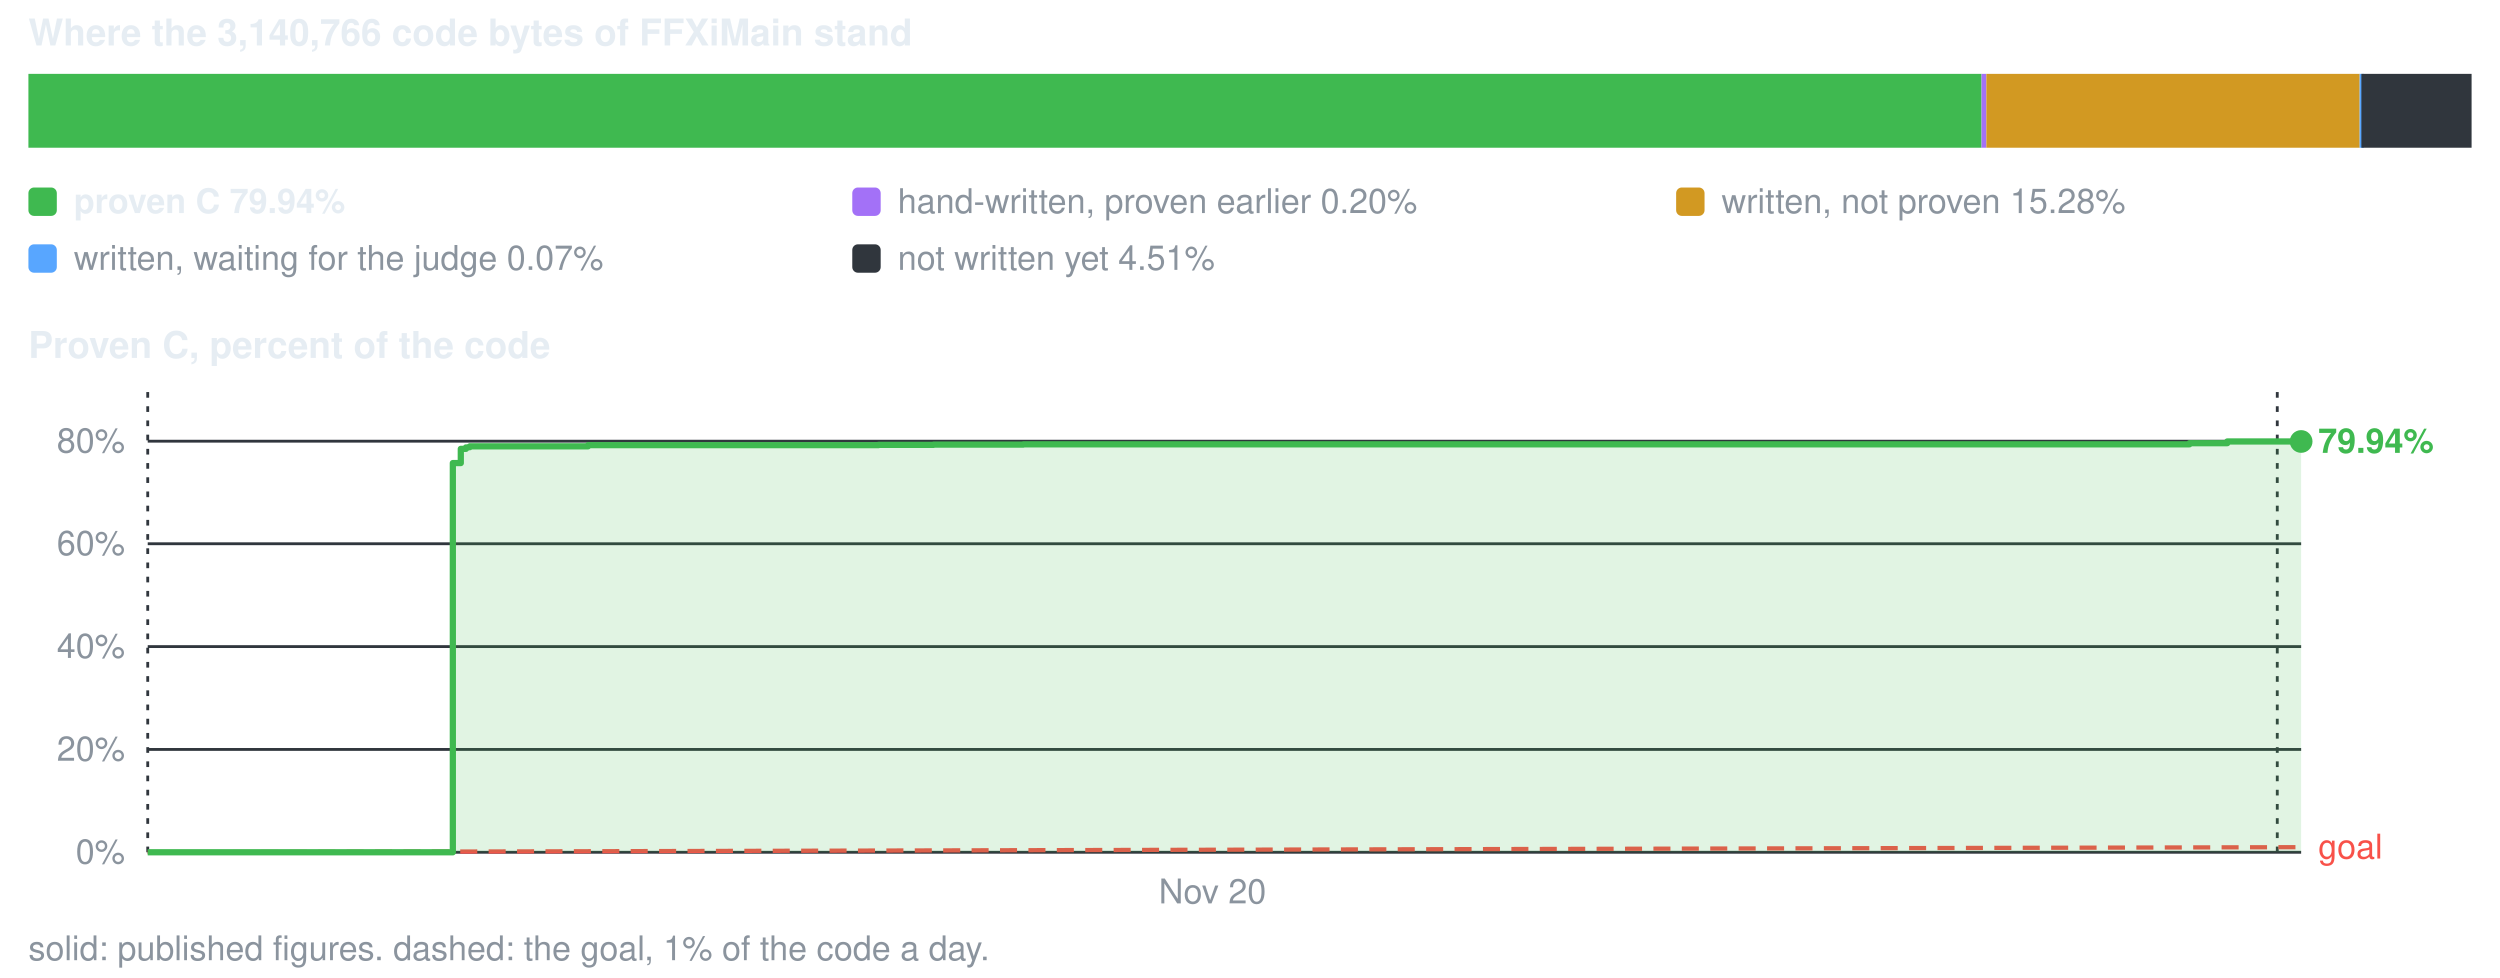
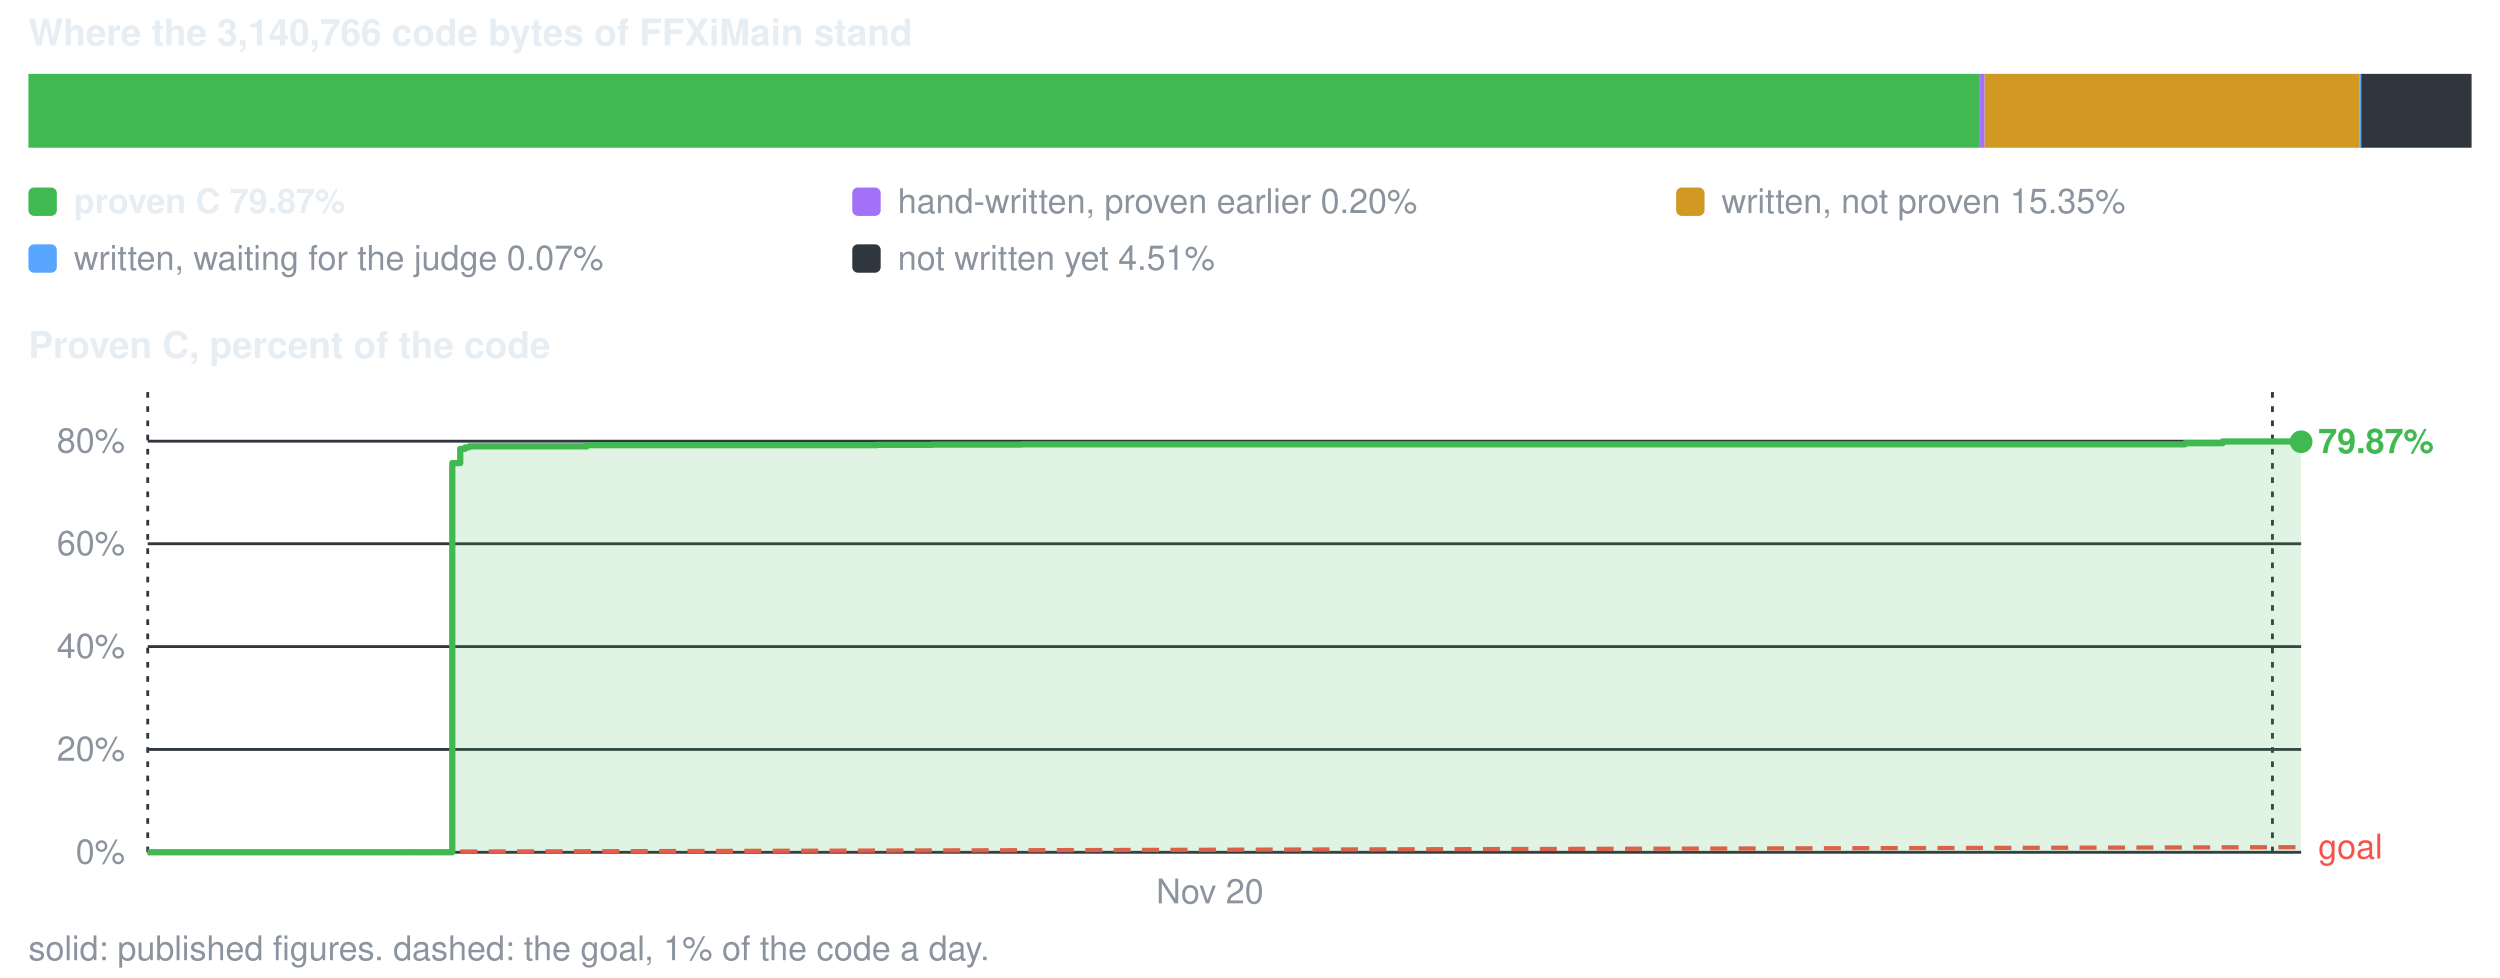
<svg xmlns="http://www.w3.org/2000/svg" viewBox="0 0 880 344" width="880" height="344" role="img" aria-label="conversion progress">
  <style>text{font-family:-apple-system,BlinkMacSystemFont,'Segoe UI',Helvetica,Arial,sans-serif;font-size:12px;fill:#8b949e}.s{fill:#e6edf3;font-weight:600}.b{font-size:13px}</style>
  <text x="10" y="16" class="s b">Where the 3,140,766 code bytes of FFXiMain stand</text>
-   <rect x="10.0" y="26" width="687.5" height="26" fill="#3fb950" />
-   <rect x="697.5" y="26" width="1.7" height="26" fill="#a371f7" />
-   <rect x="699.2" y="26" width="131.4" height="26" fill="#d29922" />
+   <rect x="10.0" y="26" width="686.9" height="26" fill="#3fb950" />
+   <rect x="696.9" y="26" width="1.7" height="26" fill="#a371f7" />
+   <rect x="698.6" y="26" width="132.0" height="26" fill="#d29922" />
  <rect x="830.6" y="26" width="1.5" height="26" fill="#58a6ff" />
  <rect x="831.2" y="26" width="38.8" height="26" fill="#30363d" />
  <rect x="10" y="66" width="10" height="10" rx="2" fill="#3fb950" />
-   <text x="26" y="75" class="s">proven C 79.94%</text>
+   <text x="26" y="75" class="s">proven C 79.87%</text>
  <rect x="300" y="66" width="10" height="10" rx="2" fill="#a371f7" />
  <text x="316" y="75">hand-written, proven earlier 0.20%</text>
  <rect x="590" y="66" width="10" height="10" rx="2" fill="#d29922" />
-   <text x="606" y="75">written, not proven 15.28%</text>
+   <text x="606" y="75">written, not proven 15.35%</text>
  <rect x="10" y="86" width="10" height="10" rx="2" fill="#58a6ff" />
  <text x="26" y="95">written, waiting for the judge 0.07%</text>
  <rect x="300" y="86" width="10" height="10" rx="2" fill="#30363d" />
  <text x="316" y="95">not written yet 4.51%</text>
  <text x="10" y="126" class="s b">Proven C, percent of the code</text>
  <line x1="52" y1="300.0" x2="810" y2="300.0" stroke="#30363d" stroke-width="1" />
  <text x="44" y="304.0" text-anchor="end">0%</text>
  <line x1="52" y1="263.8" x2="810" y2="263.8" stroke="#30363d" stroke-width="1" />
  <text x="44" y="267.8" text-anchor="end">20%</text>
  <line x1="52" y1="227.6" x2="810" y2="227.6" stroke="#30363d" stroke-width="1" />
  <text x="44" y="231.6" text-anchor="end">40%</text>
  <line x1="52" y1="191.4" x2="810" y2="191.4" stroke="#30363d" stroke-width="1" />
  <text x="44" y="195.4" text-anchor="end">60%</text>
  <line x1="52" y1="155.3" x2="810" y2="155.3" stroke="#30363d" stroke-width="1" />
  <text x="44" y="159.3" text-anchor="end">80%</text>
  <line x1="52.0" y1="138" x2="52.0" y2="300" stroke="#30363d" stroke-width="1" stroke-dasharray="2 3" />
-   <text x="426.8" y="318" text-anchor="middle">Nov 20</text>
-   <line x1="801.6" y1="138" x2="801.6" y2="300" stroke="#30363d" stroke-width="1" stroke-dasharray="2 3" />
+   <text x="425.9" y="318" text-anchor="middle">Nov 20</text>
+   <line x1="799.9" y1="138" x2="799.9" y2="300" stroke="#30363d" stroke-width="1" stroke-dasharray="2 3" />
  <line x1="52.0" y1="300.0" x2="810.0" y2="298.2" stroke="#f85149" stroke-width="1.5" stroke-dasharray="6 4" />
  <text x="816.0" y="302.2" style="fill:#f85149">goal</text>
-   <path d="M52.0 300.0 H159.4 V163.0 H162.2 V158.0 H164.0 V157.5 H164.8 V157.4 H165.4 V157.1 H165.6 V157.1 H207.0 V156.7 H221.9 V156.7 H239.0 V156.7 H239.1 V156.7 H250.7 V156.7 H274.7 V156.7 H291.5 V156.7 H309.2 V156.6 H328.6 V156.5 H360.2 V156.4 H406.2 V156.4 H466.1 V156.4 H770.7 V156.0 H771.4 V156.0 H784.0 V155.4 H793.1 V155.4 H810.0 V155.4 V300.0 H52.0 Z" fill="#3fb950" fill-opacity="0.16" />
-   <path d="M52.0 300.0 H159.4 V163.0 H162.2 V158.0 H164.0 V157.5 H164.8 V157.4 H165.4 V157.1 H165.6 V157.1 H207.0 V156.7 H221.9 V156.7 H239.0 V156.7 H239.1 V156.7 H250.7 V156.7 H274.7 V156.7 H291.5 V156.7 H309.2 V156.6 H328.6 V156.5 H360.2 V156.4 H406.2 V156.4 H466.1 V156.4 H770.7 V156.0 H771.4 V156.0 H784.0 V155.4 H793.1 V155.4 H810.0 V155.4" fill="none" stroke="#3fb950" stroke-width="2.2" stroke-linejoin="round" />
-   <circle cx="810.0" cy="155.4" r="4" fill="#3fb950" />
-   <text x="816.0" y="159.4" class="s" style="fill:#3fb950">79.94%</text>
+   <path d="M52.0 300.0 H159.2 V163.0 H162.0 V158.0 H163.7 V157.5 H164.6 V157.4 H165.2 V157.1 H165.3 V157.1 H206.6 V156.7 H221.6 V156.7 H238.5 V156.7 H238.7 V156.7 H250.3 V156.7 H274.2 V156.7 H291.0 V156.7 H308.6 V156.6 H328.0 V156.5 H359.5 V156.4 H405.5 V156.4 H465.2 V156.4 H769.1 V156.0 H769.8 V156.0 H782.4 V155.4 H791.4 V155.4 H808.4 V155.4 H810.0 V155.5 V300.0 H52.0 Z" fill="#3fb950" fill-opacity="0.16" />
+   <path d="M52.0 300.0 H159.2 V163.0 H162.0 V158.0 H163.7 V157.5 H164.6 V157.4 H165.2 V157.1 H165.3 V157.1 H206.6 V156.7 H221.6 V156.7 H238.5 V156.7 H238.7 V156.7 H250.3 V156.7 H274.2 V156.7 H291.0 V156.7 H308.6 V156.6 H328.0 V156.5 H359.5 V156.4 H405.5 V156.4 H465.2 V156.4 H769.1 V156.0 H769.8 V156.0 H782.4 V155.4 H791.4 V155.4 H808.4 V155.4 H810.0 V155.5" fill="none" stroke="#3fb950" stroke-width="2.2" stroke-linejoin="round" />
+   <circle cx="810.0" cy="155.5" r="4" fill="#3fb950" />
+   <text x="816.0" y="159.5" class="s" style="fill:#3fb950">79.87%</text>
  <text x="10" y="338">solid: published figures. dashed: the goal, 1% of the code a day.</text>
</svg>
